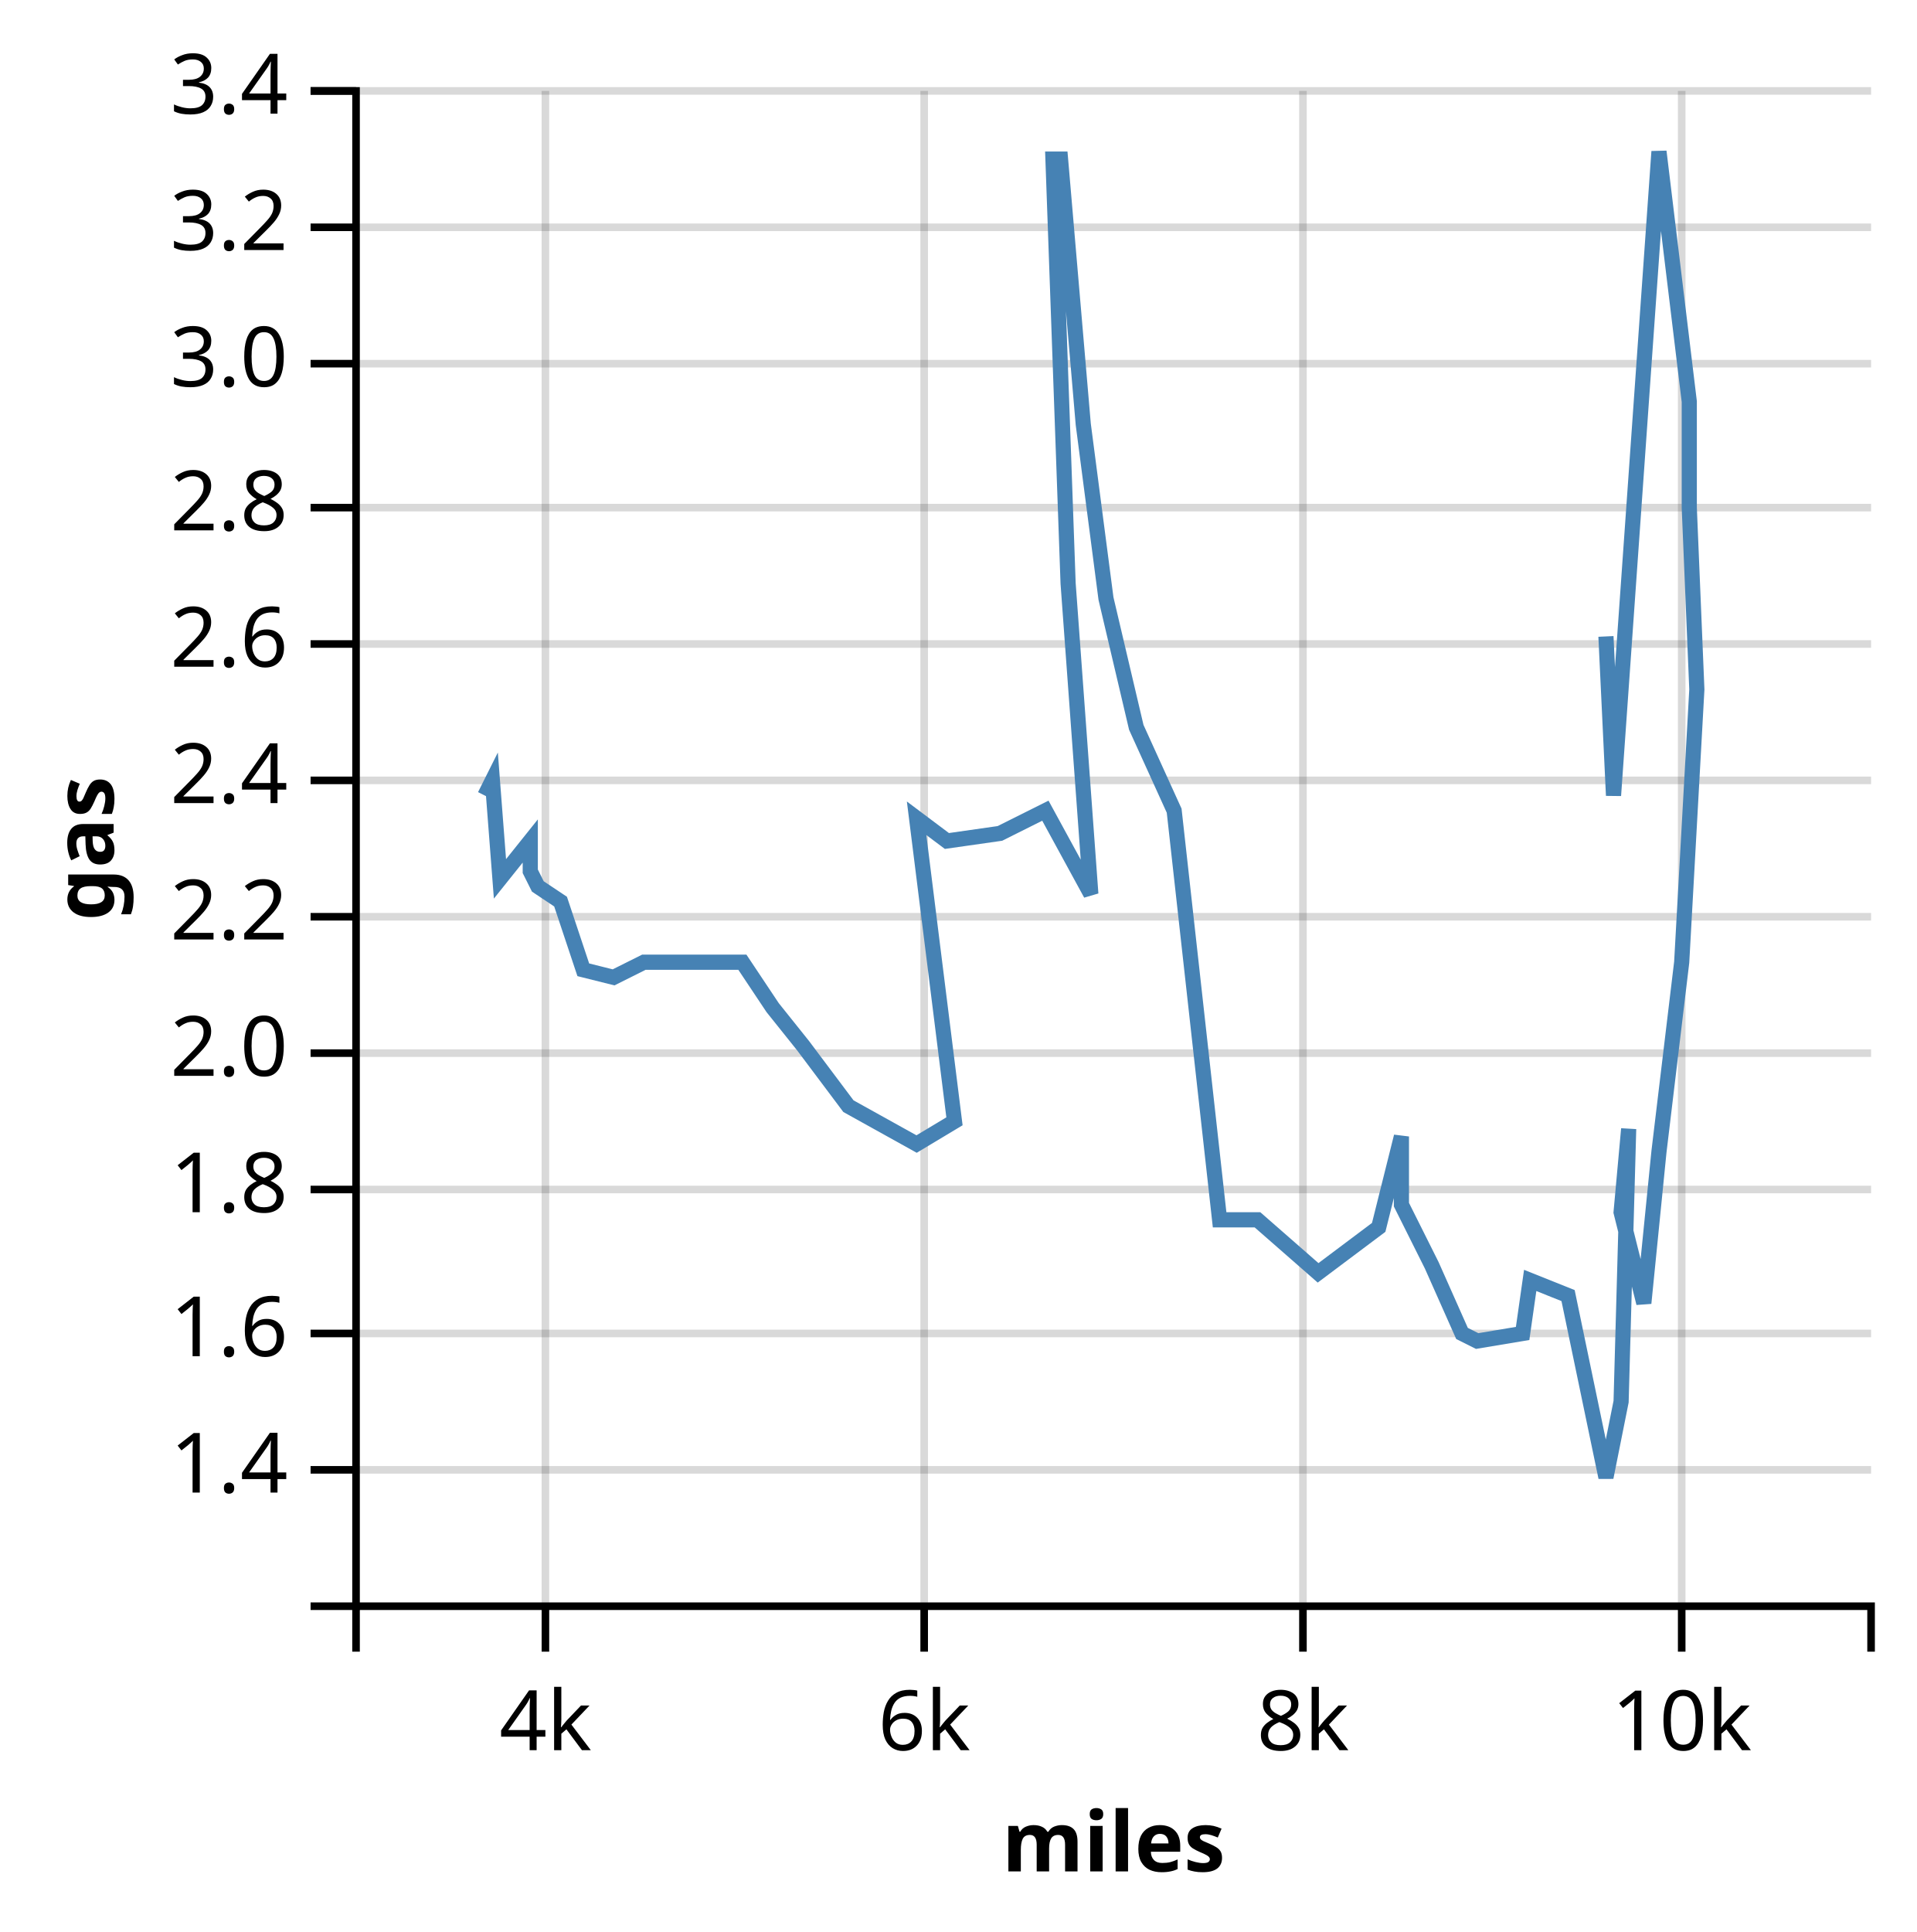
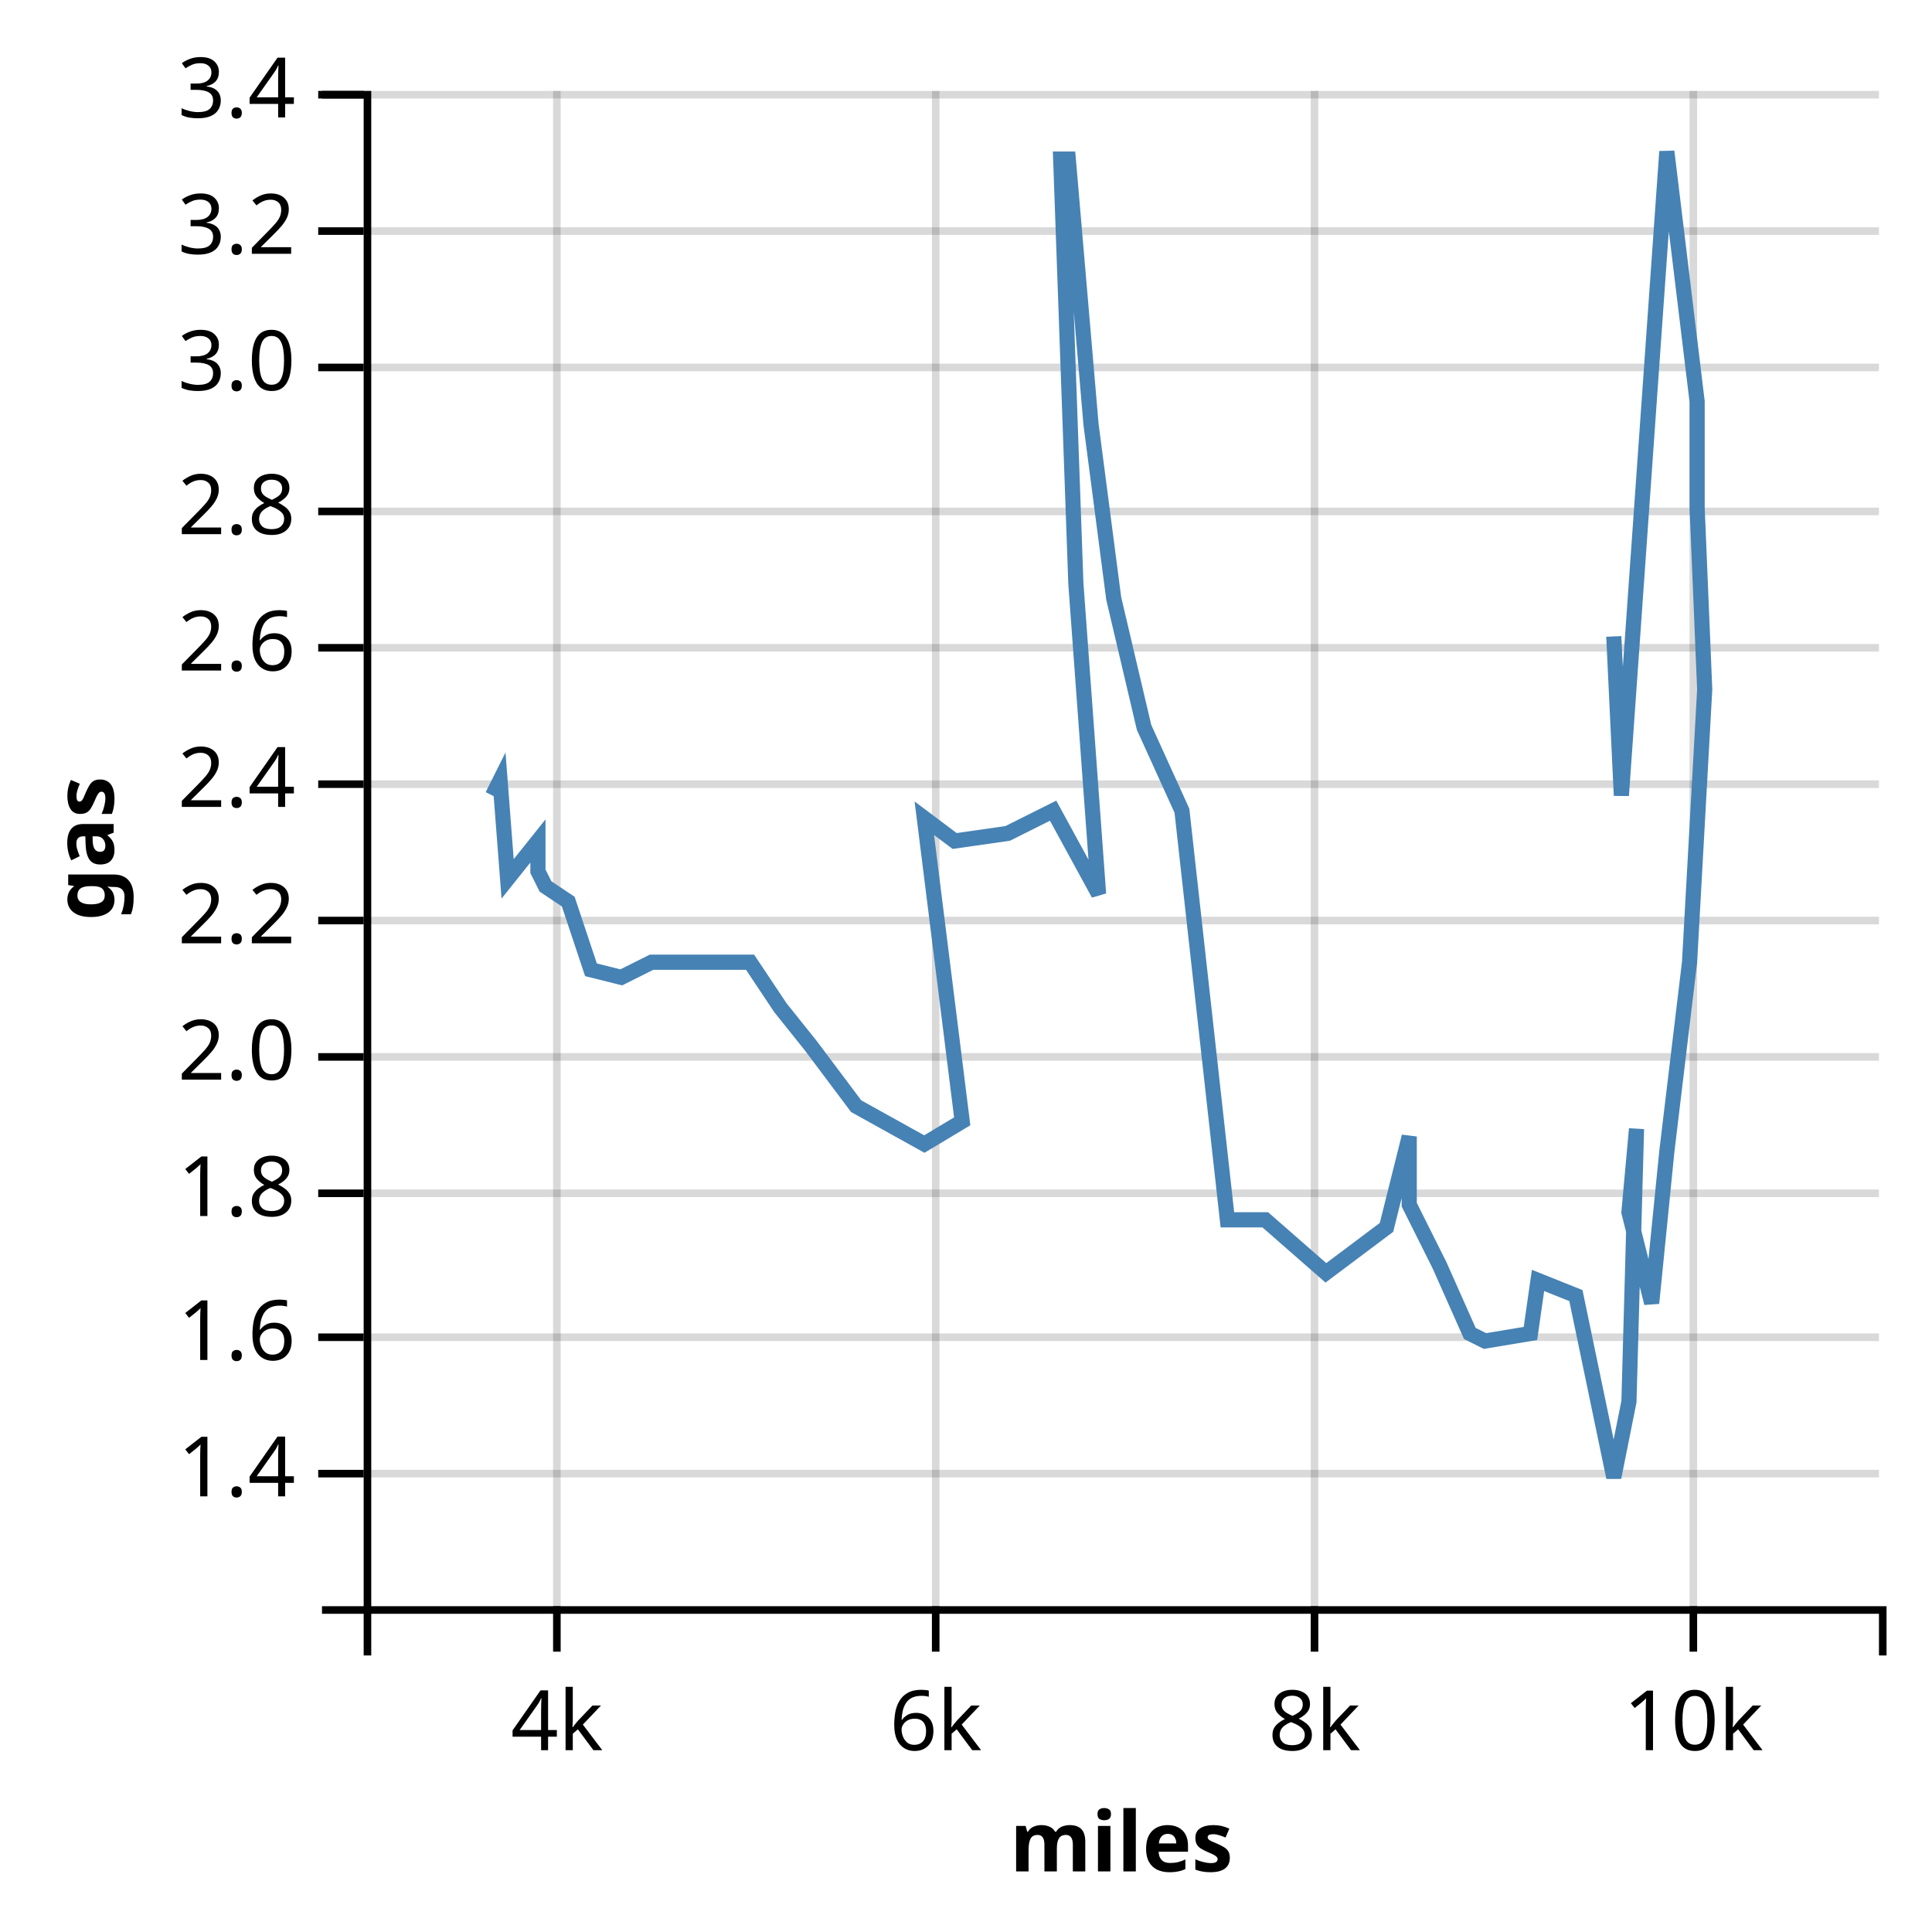
- <svg xmlns="http://www.w3.org/2000/svg" class="marks" width="253" height="255" version="1.1">
-   <g transform="translate(47,12)">
+ <svg xmlns="http://www.w3.org/2000/svg" class="marks" width="255" height="255" version="1.1">
+   <g transform="translate(48,12)">
    <g class="mark-group">
      <g transform="translate(0,0)">
        <rect class="background" width="1" height="1" style="fill: none;" />
        <g class="mark-group root">
          <g transform="translate(0,0)">
            <rect class="background" width="200" height="200" style="fill: none;" />
            <g class="mark-group">
              <g transform="translate(0,200)">
                <rect class="background" width="0" height="0" style="pointer-events: none; fill: none;" />
                <g class="mark-rule" style="pointer-events: none;">
-                   <line transform="translate(25,-200)" x2="0" y2="200" style="fill: none; stroke: #000; stroke-width: 1; stroke-opacity: 0.15; opacity: 1;" />
-                   <line transform="translate(75,-200)" x2="0" y2="200" style="fill: none; stroke: #000; stroke-width: 1; stroke-opacity: 0.15; opacity: 1;" />
-                   <line transform="translate(125,-200)" x2="0" y2="200" style="fill: none; stroke: #000; stroke-width: 1; stroke-opacity: 0.15; opacity: 1;" />
-                   <line transform="translate(175,-200)" x2="0" y2="200" style="fill: none; stroke: #000; stroke-width: 1; stroke-opacity: 0.15; opacity: 1;" />
+                   <line transform="translate(25.5,-200)" x2="0" y2="200" style="fill: none; stroke: #000; stroke-width: 1; stroke-opacity: 0.15; opacity: 1;" />
+                   <line transform="translate(75.5,-200)" x2="0" y2="200" style="fill: none; stroke: #000; stroke-width: 1; stroke-opacity: 0.15; opacity: 1;" />
+                   <line transform="translate(125.5,-200)" x2="0" y2="200" style="fill: none; stroke: #000; stroke-width: 1; stroke-opacity: 0.15; opacity: 1;" />
+                   <line transform="translate(175.5,-200)" x2="0" y2="200" style="fill: none; stroke: #000; stroke-width: 1; stroke-opacity: 0.15; opacity: 1;" />
                </g>
                <g class="mark-rule" style="pointer-events: none;">
-                   <line transform="translate(25,0)" x2="0" y2="6" style="fill: none; stroke: #000; stroke-width: 1; opacity: 1;" />
-                   <line transform="translate(75,0)" x2="0" y2="6" style="fill: none; stroke: #000; stroke-width: 1; opacity: 1;" />
-                   <line transform="translate(125,0)" x2="0" y2="6" style="fill: none; stroke: #000; stroke-width: 1; opacity: 1;" />
-                   <line transform="translate(175,0)" x2="0" y2="6" style="fill: none; stroke: #000; stroke-width: 1; opacity: 1;" />
+                   <line transform="translate(25.5,0)" x2="0" y2="6" style="fill: none; stroke: #000; stroke-width: 1; opacity: 1;" />
+                   <line transform="translate(75.5,0)" x2="0" y2="6" style="fill: none; stroke: #000; stroke-width: 1; opacity: 1;" />
+                   <line transform="translate(125.5,0)" x2="0" y2="6" style="fill: none; stroke: #000; stroke-width: 1; opacity: 1;" />
+                   <line transform="translate(175.5,0)" x2="0" y2="6" style="fill: none; stroke: #000; stroke-width: 1; opacity: 1;" />
                </g>
                <g class="mark-rule" style="pointer-events: none;" />
                <g class="mark-text">
-                   <text text-anchor="middle" transform="translate(25,19)" style="font: 11px sans-serif; fill: #000; opacity: 1;">4k</text>
-                   <text text-anchor="middle" transform="translate(75,19)" style="font: 11px sans-serif; fill: #000; opacity: 1;">6k</text>
-                   <text text-anchor="middle" transform="translate(125,19)" style="font: 11px sans-serif; fill: #000; opacity: 1;">8k</text>
-                   <text text-anchor="middle" transform="translate(175,19)" style="font: 11px sans-serif; fill: #000; opacity: 1;">10k</text>
+                   <text text-anchor="middle" transform="translate(25.5,19)" style="font: 11px sans-serif; fill: #000; opacity: 1;">4k</text>
+                   <text text-anchor="middle" transform="translate(75.5,19)" style="font: 11px sans-serif; fill: #000; opacity: 1;">6k</text>
+                   <text text-anchor="middle" transform="translate(125.5,19)" style="font: 11px sans-serif; fill: #000; opacity: 1;">8k</text>
+                   <text text-anchor="middle" transform="translate(175.5,19)" style="font: 11px sans-serif; fill: #000; opacity: 1;">10k</text>
                </g>
                <g class="mark-path" style="pointer-events: none;">
-                   <path transform="translate(0,0)" d="M0,6V0H200V6" style="fill: none; stroke: #000; stroke-width: 1;" />
+                   <path transform="translate(0.5,0.5)" d="M0,6V0H200V6" style="fill: none; stroke: #000; stroke-width: 1;" />
                </g>
                <g class="mark-text">
                  <text text-anchor="middle" transform="translate(100,35)" style="font: bold 11px sans-serif; fill: #000;">miles</text>
                </g>
              </g>
            </g>
            <g class="mark-group">
              <g transform="translate(0,0)">
                <rect class="background" width="0" height="0" style="pointer-events: none; fill: none;" />
                <g class="mark-rule" style="pointer-events: none;">
-                   <line transform="translate(0,182)" x2="200" y2="0" style="fill: none; stroke: #000; stroke-width: 1; stroke-opacity: 0.15; opacity: 1;" />
-                   <line transform="translate(0,164)" x2="200" y2="0" style="fill: none; stroke: #000; stroke-width: 1; stroke-opacity: 0.15; opacity: 1;" />
-                   <line transform="translate(0,145)" x2="200" y2="0" style="fill: none; stroke: #000; stroke-width: 1; stroke-opacity: 0.15; opacity: 1;" />
-                   <line transform="translate(0,127)" x2="200" y2="0" style="fill: none; stroke: #000; stroke-width: 1; stroke-opacity: 0.15; opacity: 1;" />
-                   <line transform="translate(0,109)" x2="200" y2="0" style="fill: none; stroke: #000; stroke-width: 1; stroke-opacity: 0.15; opacity: 1;" />
-                   <line transform="translate(0,91)" x2="200" y2="0" style="fill: none; stroke: #000; stroke-width: 1; stroke-opacity: 0.15; opacity: 1;" />
-                   <line transform="translate(0,73)" x2="200" y2="0" style="fill: none; stroke: #000; stroke-width: 1; stroke-opacity: 0.15; opacity: 1;" />
-                   <line transform="translate(0,55)" x2="200" y2="0" style="fill: none; stroke: #000; stroke-width: 1; stroke-opacity: 0.15; opacity: 1;" />
-                   <line transform="translate(0,36)" x2="200" y2="0" style="fill: none; stroke: #000; stroke-width: 1; stroke-opacity: 0.15; opacity: 1;" />
-                   <line transform="translate(0,18)" x2="200" y2="0" style="fill: none; stroke: #000; stroke-width: 1; stroke-opacity: 0.15; opacity: 1;" />
-                   <line transform="translate(0,0)" x2="200" y2="0" style="fill: none; stroke: #000; stroke-width: 1; stroke-opacity: 0.15; opacity: 1;" />
+                   <line transform="translate(0,182.5)" x2="200" y2="0" style="fill: none; stroke: #000; stroke-width: 1; stroke-opacity: 0.15; opacity: 1;" />
+                   <line transform="translate(0,164.5)" x2="200" y2="0" style="fill: none; stroke: #000; stroke-width: 1; stroke-opacity: 0.15; opacity: 1;" />
+                   <line transform="translate(0,145.5)" x2="200" y2="0" style="fill: none; stroke: #000; stroke-width: 1; stroke-opacity: 0.15; opacity: 1;" />
+                   <line transform="translate(0,127.5)" x2="200" y2="0" style="fill: none; stroke: #000; stroke-width: 1; stroke-opacity: 0.15; opacity: 1;" />
+                   <line transform="translate(0,109.5)" x2="200" y2="0" style="fill: none; stroke: #000; stroke-width: 1; stroke-opacity: 0.15; opacity: 1;" />
+                   <line transform="translate(0,91.5)" x2="200" y2="0" style="fill: none; stroke: #000; stroke-width: 1; stroke-opacity: 0.15; opacity: 1;" />
+                   <line transform="translate(0,73.5)" x2="200" y2="0" style="fill: none; stroke: #000; stroke-width: 1; stroke-opacity: 0.15; opacity: 1;" />
+                   <line transform="translate(0,55.5)" x2="200" y2="0" style="fill: none; stroke: #000; stroke-width: 1; stroke-opacity: 0.15; opacity: 1;" />
+                   <line transform="translate(0,36.5)" x2="200" y2="0" style="fill: none; stroke: #000; stroke-width: 1; stroke-opacity: 0.15; opacity: 1;" />
+                   <line transform="translate(0,18.5)" x2="200" y2="0" style="fill: none; stroke: #000; stroke-width: 1; stroke-opacity: 0.15; opacity: 1;" />
+                   <line transform="translate(0,0.5)" x2="200" y2="0" style="fill: none; stroke: #000; stroke-width: 1; stroke-opacity: 0.15; opacity: 1;" />
                </g>
                <g class="mark-rule" style="pointer-events: none;">
-                   <line transform="translate(-6,182)" x2="6" y2="0" style="fill: none; stroke: #000; stroke-width: 1; opacity: 1;" />
-                   <line transform="translate(-6,164)" x2="6" y2="0" style="fill: none; stroke: #000; stroke-width: 1; opacity: 1;" />
-                   <line transform="translate(-6,145)" x2="6" y2="0" style="fill: none; stroke: #000; stroke-width: 1; opacity: 1;" />
-                   <line transform="translate(-6,127)" x2="6" y2="0" style="fill: none; stroke: #000; stroke-width: 1; opacity: 1;" />
-                   <line transform="translate(-6,109)" x2="6" y2="0" style="fill: none; stroke: #000; stroke-width: 1; opacity: 1;" />
-                   <line transform="translate(-6,91)" x2="6" y2="0" style="fill: none; stroke: #000; stroke-width: 1; opacity: 1;" />
-                   <line transform="translate(-6,73)" x2="6" y2="0" style="fill: none; stroke: #000; stroke-width: 1; opacity: 1;" />
-                   <line transform="translate(-6,55)" x2="6" y2="0" style="fill: none; stroke: #000; stroke-width: 1; opacity: 1;" />
-                   <line transform="translate(-6,36)" x2="6" y2="0" style="fill: none; stroke: #000; stroke-width: 1; opacity: 1;" />
-                   <line transform="translate(-6,18)" x2="6" y2="0" style="fill: none; stroke: #000; stroke-width: 1; opacity: 1;" />
-                   <line transform="translate(-6,0)" x2="6" y2="0" style="fill: none; stroke: #000; stroke-width: 1; opacity: 1;" />
+                   <line transform="translate(-6,182.5)" x2="6" y2="0" style="fill: none; stroke: #000; stroke-width: 1; opacity: 1;" />
+                   <line transform="translate(-6,164.5)" x2="6" y2="0" style="fill: none; stroke: #000; stroke-width: 1; opacity: 1;" />
+                   <line transform="translate(-6,145.5)" x2="6" y2="0" style="fill: none; stroke: #000; stroke-width: 1; opacity: 1;" />
+                   <line transform="translate(-6,127.5)" x2="6" y2="0" style="fill: none; stroke: #000; stroke-width: 1; opacity: 1;" />
+                   <line transform="translate(-6,109.5)" x2="6" y2="0" style="fill: none; stroke: #000; stroke-width: 1; opacity: 1;" />
+                   <line transform="translate(-6,91.5)" x2="6" y2="0" style="fill: none; stroke: #000; stroke-width: 1; opacity: 1;" />
+                   <line transform="translate(-6,73.5)" x2="6" y2="0" style="fill: none; stroke: #000; stroke-width: 1; opacity: 1;" />
+                   <line transform="translate(-6,55.5)" x2="6" y2="0" style="fill: none; stroke: #000; stroke-width: 1; opacity: 1;" />
+                   <line transform="translate(-6,36.5)" x2="6" y2="0" style="fill: none; stroke: #000; stroke-width: 1; opacity: 1;" />
+                   <line transform="translate(-6,18.5)" x2="6" y2="0" style="fill: none; stroke: #000; stroke-width: 1; opacity: 1;" />
+                   <line transform="translate(-6,0.5)" x2="6" y2="0" style="fill: none; stroke: #000; stroke-width: 1; opacity: 1;" />
                </g>
                <g class="mark-rule" style="pointer-events: none;" />
                <g class="mark-text">
-                   <text text-anchor="end" transform="translate(-9,185)" style="font: 11px sans-serif; fill: #000; opacity: 1;">1.4</text>
-                   <text text-anchor="end" transform="translate(-9,167)" style="font: 11px sans-serif; fill: #000; opacity: 1;">1.6</text>
-                   <text text-anchor="end" transform="translate(-9,148)" style="font: 11px sans-serif; fill: #000; opacity: 1;">1.8</text>
-                   <text text-anchor="end" transform="translate(-9,130)" style="font: 11px sans-serif; fill: #000; opacity: 1;">2.0</text>
-                   <text text-anchor="end" transform="translate(-9,112)" style="font: 11px sans-serif; fill: #000; opacity: 1;">2.2</text>
-                   <text text-anchor="end" transform="translate(-9,94)" style="font: 11px sans-serif; fill: #000; opacity: 1;">2.4</text>
-                   <text text-anchor="end" transform="translate(-9,76)" style="font: 11px sans-serif; fill: #000; opacity: 1;">2.6</text>
-                   <text text-anchor="end" transform="translate(-9,58)" style="font: 11px sans-serif; fill: #000; opacity: 1;">2.8</text>
-                   <text text-anchor="end" transform="translate(-9,39)" style="font: 11px sans-serif; fill: #000; opacity: 1;">3.0</text>
-                   <text text-anchor="end" transform="translate(-9,21)" style="font: 11px sans-serif; fill: #000; opacity: 1;">3.2</text>
-                   <text text-anchor="end" transform="translate(-9,3)" style="font: 11px sans-serif; fill: #000; opacity: 1;">3.4</text>
+                   <text text-anchor="end" transform="translate(-9,185.5)" style="font: 11px sans-serif; fill: #000; opacity: 1;">1.4</text>
+                   <text text-anchor="end" transform="translate(-9,167.5)" style="font: 11px sans-serif; fill: #000; opacity: 1;">1.6</text>
+                   <text text-anchor="end" transform="translate(-9,148.5)" style="font: 11px sans-serif; fill: #000; opacity: 1;">1.8</text>
+                   <text text-anchor="end" transform="translate(-9,130.5)" style="font: 11px sans-serif; fill: #000; opacity: 1;">2.0</text>
+                   <text text-anchor="end" transform="translate(-9,112.5)" style="font: 11px sans-serif; fill: #000; opacity: 1;">2.2</text>
+                   <text text-anchor="end" transform="translate(-9,94.5)" style="font: 11px sans-serif; fill: #000; opacity: 1;">2.4</text>
+                   <text text-anchor="end" transform="translate(-9,76.5)" style="font: 11px sans-serif; fill: #000; opacity: 1;">2.6</text>
+                   <text text-anchor="end" transform="translate(-9,58.5)" style="font: 11px sans-serif; fill: #000; opacity: 1;">2.8</text>
+                   <text text-anchor="end" transform="translate(-9,39.5)" style="font: 11px sans-serif; fill: #000; opacity: 1;">3.0</text>
+                   <text text-anchor="end" transform="translate(-9,21.5)" style="font: 11px sans-serif; fill: #000; opacity: 1;">3.2</text>
+                   <text text-anchor="end" transform="translate(-9,3.5)" style="font: 11px sans-serif; fill: #000; opacity: 1;">3.4</text>
                </g>
                <g class="mark-path" style="pointer-events: none;">
-                   <path transform="translate(0,0)" d="M-6,0H0V200H-6" style="fill: none; stroke: #000; stroke-width: 1;" />
+                   <path transform="translate(0.5,0.5)" d="M-6,0H0V200H-6" style="fill: none; stroke: #000; stroke-width: 1;" />
                </g>
                <g class="mark-text">
-                   <text text-anchor="middle" transform="translate(-35,100) rotate(-90) translate(0,3)" style="font: bold 11px sans-serif; fill: #000;">gas</text>
+                   <text text-anchor="middle" transform="translate(-36,100) rotate(-90) translate(0,3)" style="font: bold 11px sans-serif; fill: #000;">gas</text>
                </g>
              </g>
            </g>
            <g class="mark-line">
              <path d="M17,93L18,91L19,104L23,99L23,103L24,105L27,107L30,116L34,117L38,115L42,115L46,115L51,115L55,121L59,126L65,134L74,139L79,136L74,96L78,99L85,98L91,95L97,106L94,65L92,9L93,9L96,44L99,67L103,84L108,95L114,149L119,149L127,156L135,150L138,138L138,147L142,155L146,164L148,165L154,164L155,157L160,159L165,183L167,173L168,137L167,148L170,160L172,140L175,115L177,79L176,55L176,41L172,8L166,93L165,72" style="fill: none; stroke: #4682b4; stroke-width: 2;" />
            </g>
          </g>
        </g>
      </g>
    </g>
  </g>
</svg>
